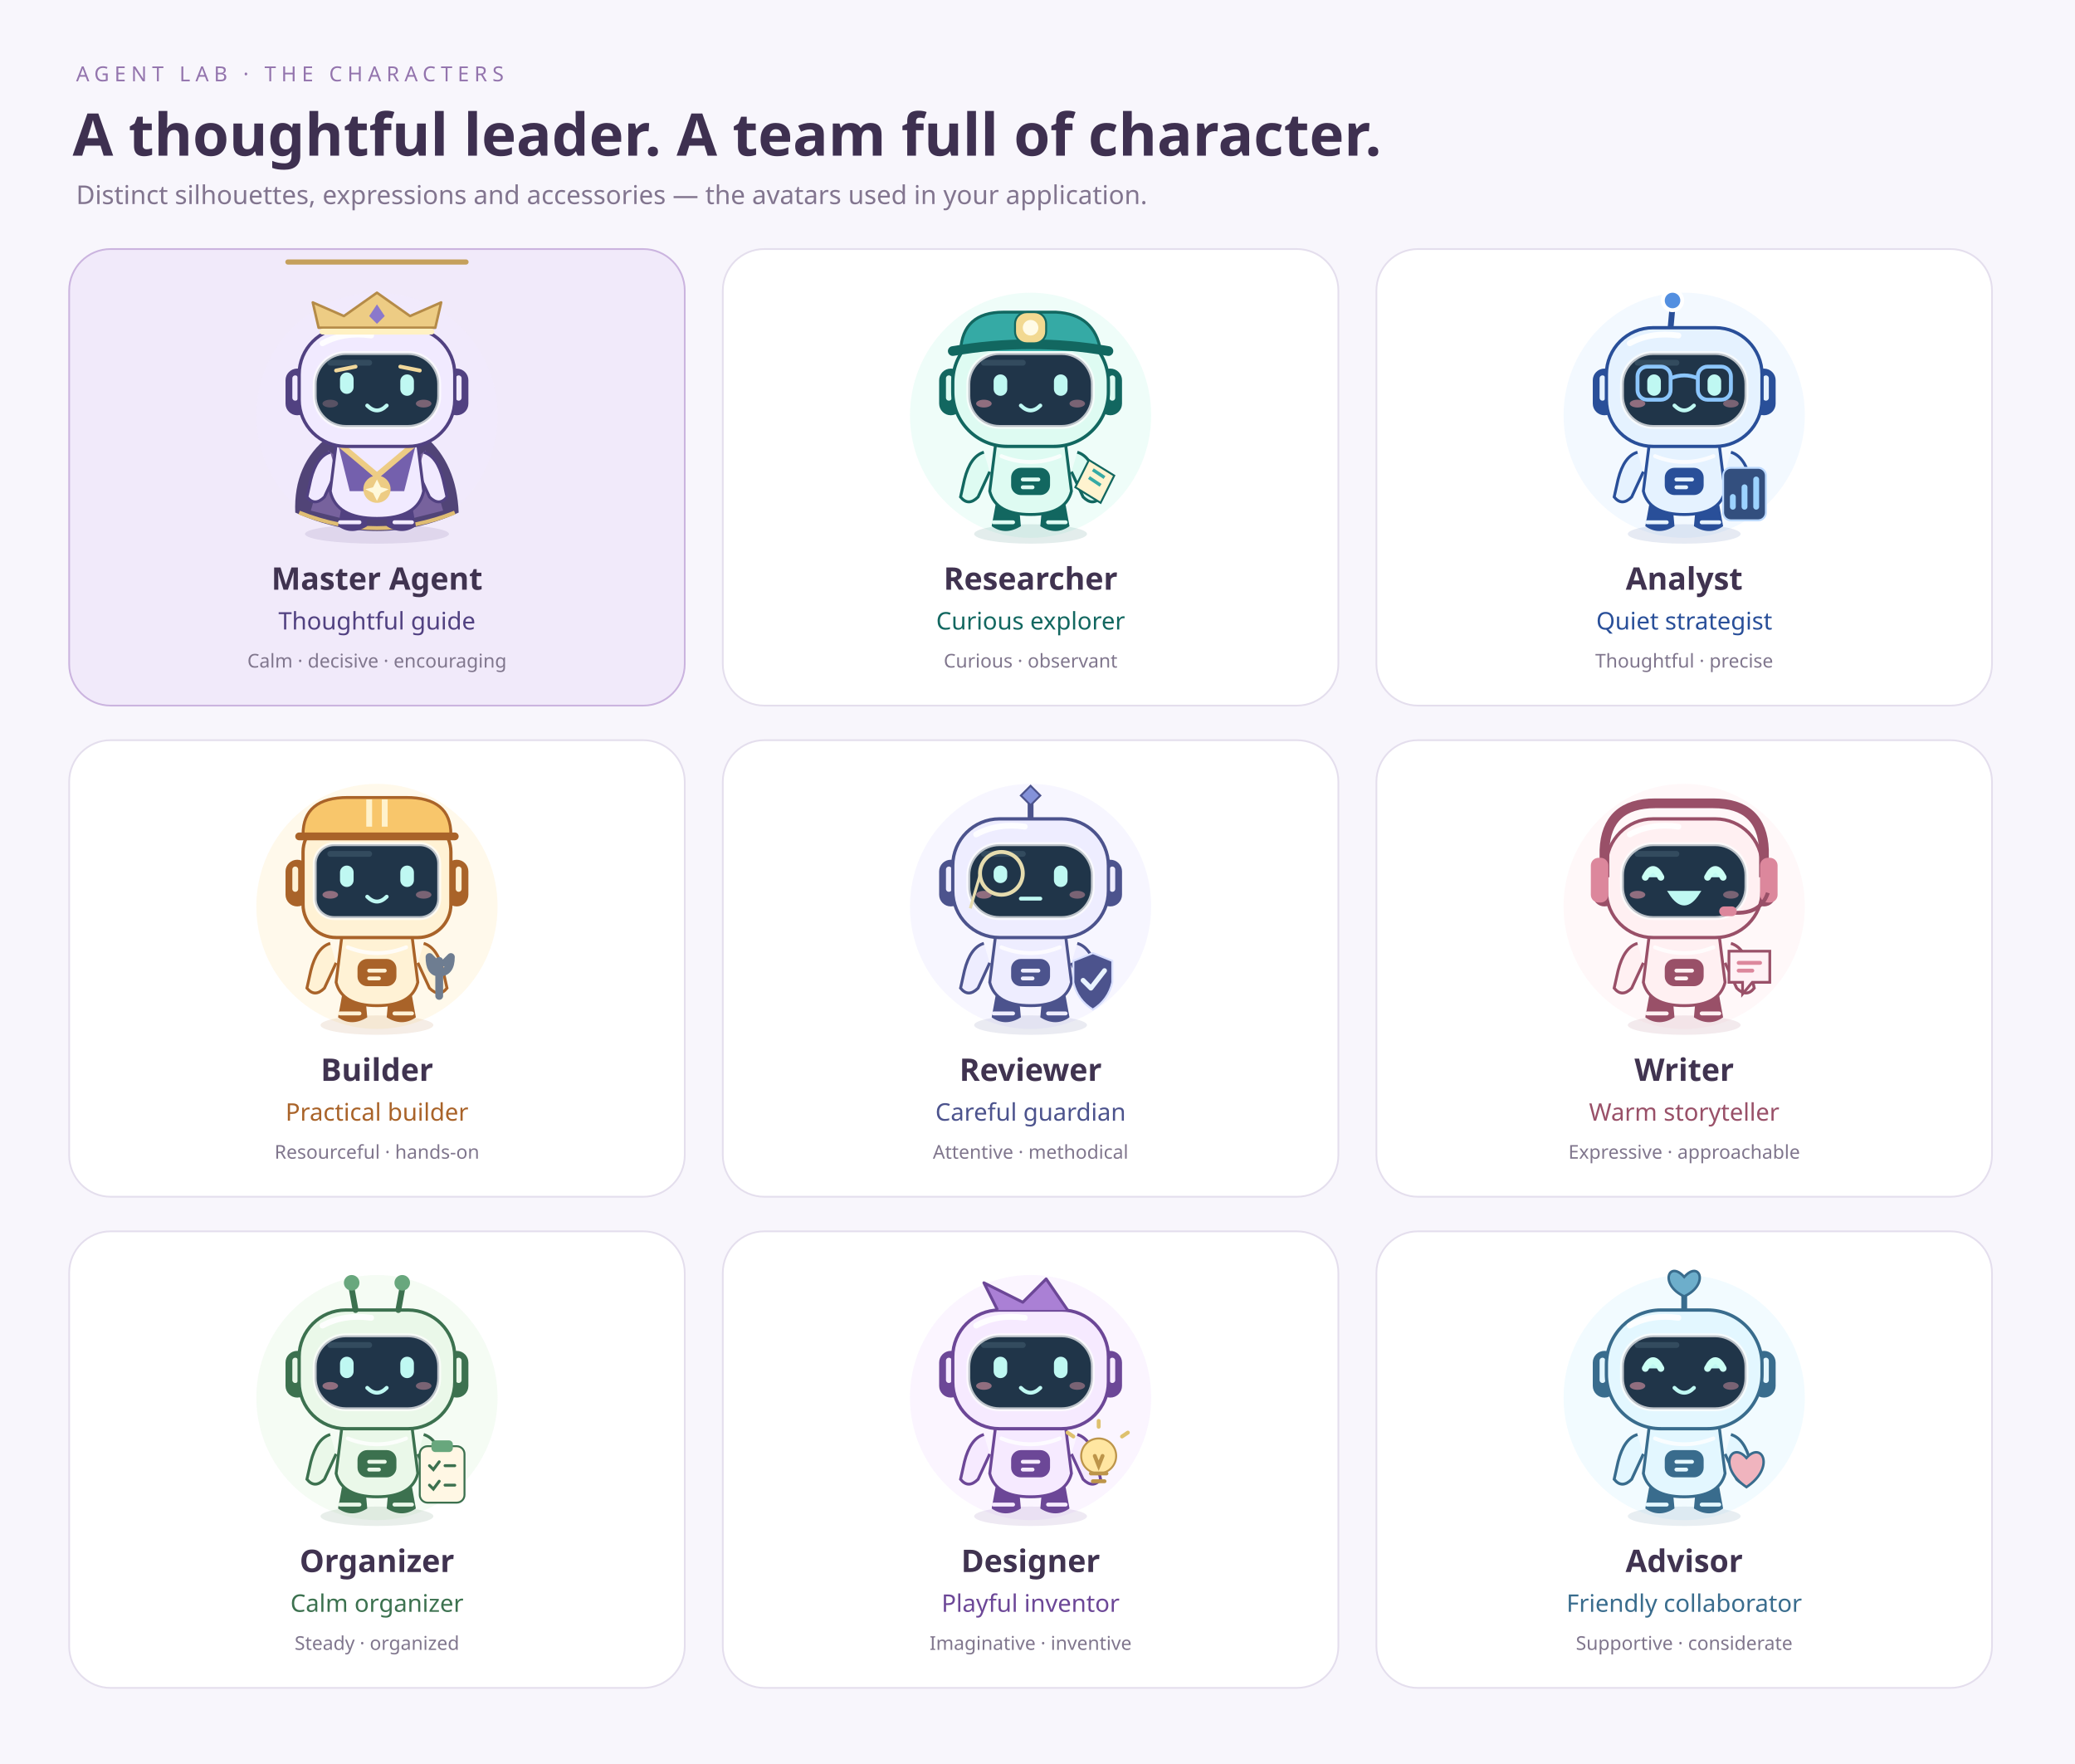
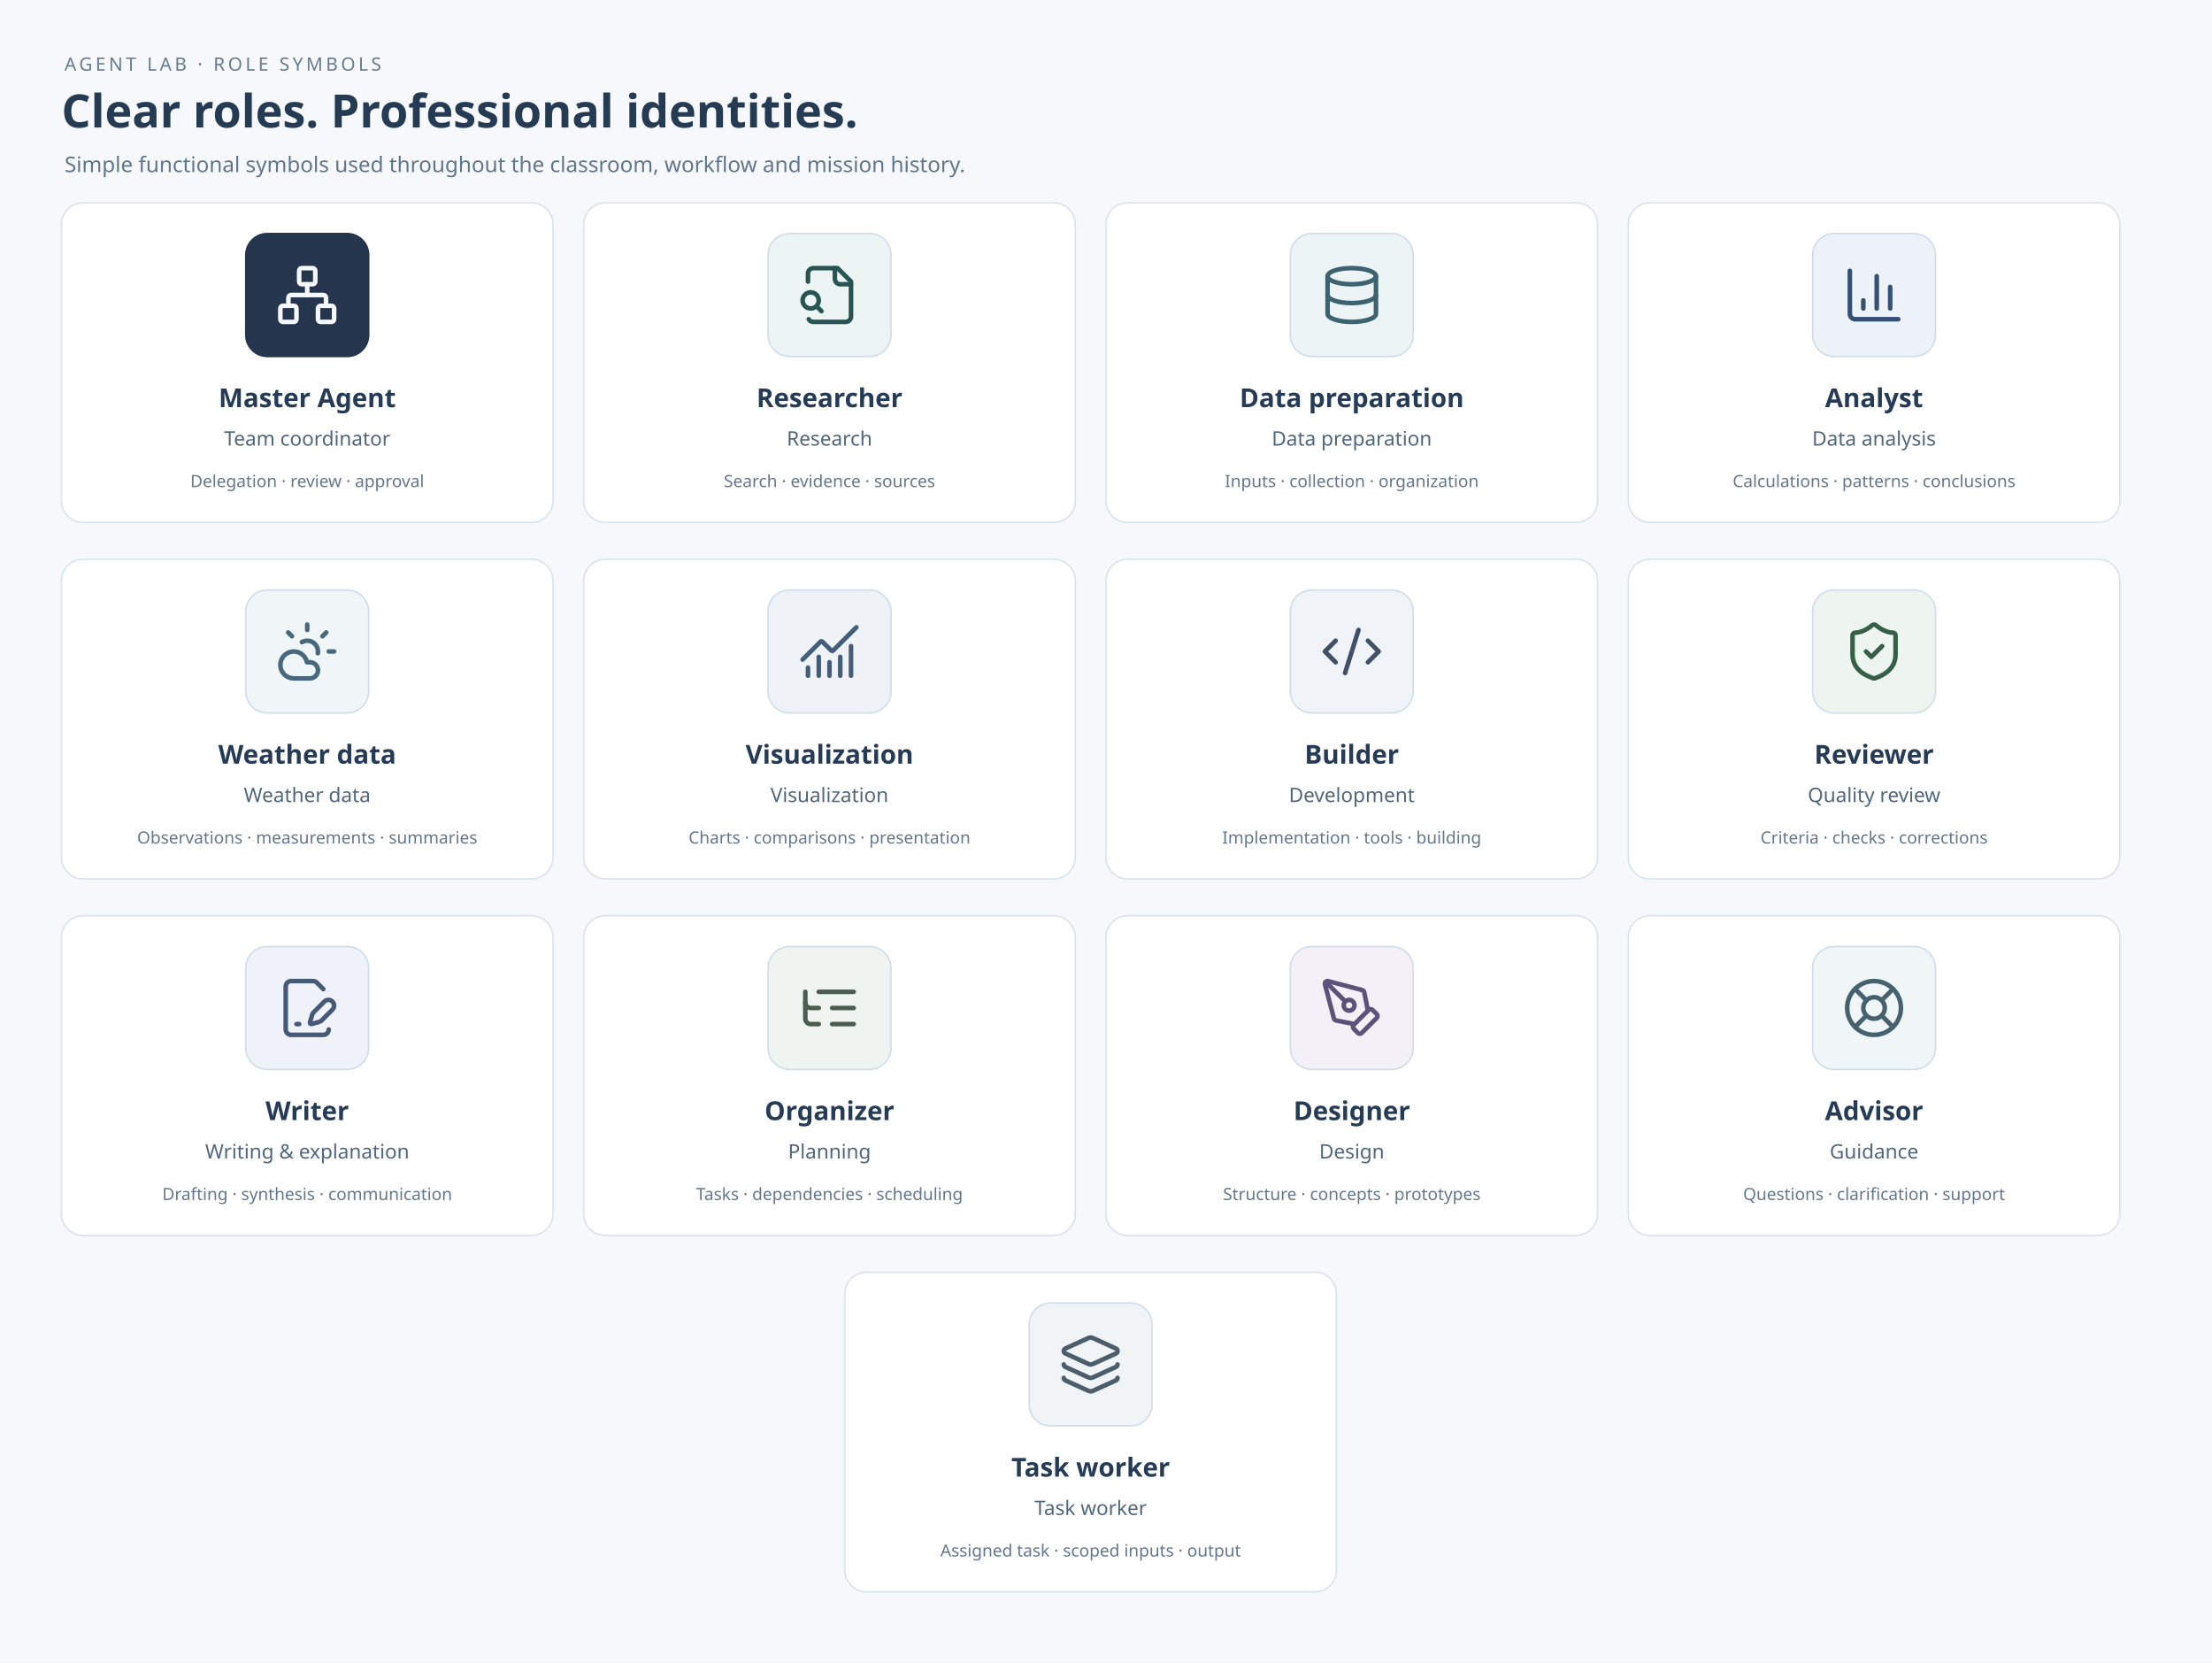
- <svg xmlns="http://www.w3.org/2000/svg" width="1200" height="1020" viewBox="0 0 1200 1020">
-   <rect width="1200" height="1020" fill="#f8f6fc" />
-   <text x="44" y="47" font-family="Segoe UI, sans-serif" font-size="12" letter-spacing="3" fill="#9374ad">AGENT LAB · THE CHARACTERS</text>
-   <text x="42" y="90" font-family="Segoe UI, sans-serif" font-size="34" font-weight="600" fill="#3e3050">A thoughtful leader. A team full of character.</text>
-   <text x="44" y="118" font-family="Segoe UI, sans-serif" font-size="15" fill="#82758f">Distinct silhouettes, expressions and accessories — the avatars used in your application.</text>
-   <g transform="translate(40 144)">
-     <rect width="356" height="264" rx="24" fill="#f1eafa" stroke="#cbb4df" />
-     <rect x="125" y="6" width="106" height="3" rx="1.5" fill="#c5a05c" />
-     <g transform="translate(106 14) scale(1.125)" fill="none">
-       <ellipse cx="64" cy="73" rx="62" ry="63" fill="#f1eaff" opacity=".48" />
-       <ellipse class="avatar-shadow" cx="64" cy="134" rx="37" ry="5" fill="#514181" opacity=".12" />
-       <g class="avatar-character">
-         <path d="M39 84Q21 98 22 123Q64 142 106 123Q105 98 89 84Z" fill="#514477" />
-         <path d="M39 91L30 122L46 126L51 101M89 91L98 122L82 126L77 101" fill="#77629d" />
-         <path d="M24 123Q64 139 104 123" stroke="#dfbd72" stroke-width="2" />
-         <path d="M46 119L44 130Q51 135 59 130L58 119M70 119L69 130Q77 135 84 130L82 119" fill="#514181" />
-         <path d="M45 128L55 128M73 128L82 128" stroke="#f1eaff" stroke-width="2" stroke-linecap="round" />
-         <path d="M40 92Q33 94 30 106L28 115Q32 120 37 115L43 102M88 92Q95 94 98 106L100 115Q96 120 91 115L85 102" fill="#f1eaff" stroke="#514181" stroke-width="1.5" />
-         <path d="M43 88Q64 82 85 88L88 112Q85 126 64 126Q43 126 40 112Z" fill="#f1eaff" stroke="#514181" stroke-width="1.5" />
-         <path d="M44 88L64 106L84 88L78 112H50Z" fill="#7460ad" />
-         <path d="M45 88L64 104L83 88" stroke="#edcc84" stroke-width="3" stroke-linejoin="round" />
-         <circle cx="64" cy="111" r="7" fill="#edcc84" />
-         <path d="M64 106L66 110L70 111L66 113L64 117L62 113L58 111L62 110Z" fill="#fff9db" />
-         <rect x="17" y="49" width="12" height="24" rx="6" fill="#514181" />
-         <rect x="99" y="49" width="12" height="24" rx="6" fill="#514181" />
-         <path d="M22 54V64M106 54V64" stroke="#f1eaff" stroke-width="3" stroke-linecap="round" />
-         <rect x="24" y="28" width="80" height="61" rx="24" fill="#f1eaff" stroke="#514181" stroke-width="1.7" />
-         <path d="M36 36Q47 30 61 32" stroke="white" stroke-width="3" stroke-linecap="round" opacity=".9" />
-         <rect x="32" y="41" width="64" height="38" rx="16" fill="#203549" stroke="white" stroke-opacity=".7" stroke-width="2" />
-         <path d="M40 46H60" stroke="#c6edff" stroke-opacity=".12" stroke-width="3" stroke-linecap="round" />
-         <g class="avatar-eyes" fill="#bff8f2">
-           <rect x="45" y="51" width="7" height="11" rx="3.5" />
-           <rect x="76" y="52" width="7" height="11" rx="3.5" />
-         </g>
-         <path d="M59 68Q64 73 69 68" fill="none" stroke="#bff8f2" stroke-width="2" stroke-linecap="round" />
-         <ellipse cx="40" cy="67" rx="4" ry="2" fill="#ffa7b5" opacity="0.25" />
-         <ellipse cx="88" cy="67" rx="4" ry="2" fill="#ffa7b5" opacity=".4" />
-         <path d="M34 28L31 15L47 22L64 10L81 22L97 15L94 28Z" fill="#edcc84" stroke="#b58b48" stroke-width="1.3" stroke-linejoin="round" />
-         <path d="M36 30H92" stroke="#fff1c3" stroke-width="3" stroke-linecap="round" />
-         <path d="M64 16L68 22L64 26L60 22Z" fill="#8b78cb" />
-         <path d="M43 50L53 48M76 48L86 50" stroke="#f1d89b" stroke-width="2" stroke-linecap="round" />
-       </g>
-     </g>
-     <text x="178" y="197" text-anchor="middle" font-family="Segoe UI, sans-serif" font-size="18" font-weight="600" fill="#403350">Master Agent</text>
-     <text x="178" y="220" text-anchor="middle" font-family="Segoe UI, sans-serif" font-size="14" fill="#514181">Thoughtful guide</text>
-     <text x="178" y="242" text-anchor="middle" font-family="Segoe UI, sans-serif" font-size="11" fill="#80768d">Calm · decisive · encouraging</text>
+ <svg xmlns="http://www.w3.org/2000/svg" width="1440" height="1082" viewBox="0 0 1440 1082">
+   <rect width="100%" height="100%" fill="#f6f8fb" />
+   <text x="42" y="46" font-family="Segoe UI,sans-serif" font-size="12" letter-spacing="2" fill="#667a92">AGENT LAB · ROLE SYMBOLS</text>
+   <text x="40" y="83" font-family="Segoe UI,sans-serif" font-size="30" font-weight="600" fill="#253a53">Clear roles. Professional identities.</text>
+   <text x="42" y="112" font-family="Segoe UI,sans-serif" font-size="14" fill="#61758c">Simple functional symbols used throughout the classroom, workflow and mission history.</text>
+   <g transform="translate(40 132)">
+     <rect width="320" height="208" rx="14" fill="#ffffff" stroke="#dbe3ec" />
+     <rect x="120" y="20" width="80" height="80" rx="14" fill="#24354d" stroke="#24354d" />
+     <svg x="139" y="39" width="42" height="42" viewBox="0 0 24 24" fill="none" stroke="#f5f8fc" stroke-width="1.7" stroke-linecap="round" stroke-linejoin="round">
+       <rect x="16" y="16" width="6" height="6" rx="1" />
+       <rect x="2" y="16" width="6" height="6" rx="1" />
+       <rect x="9" y="2" width="6" height="6" rx="1" />
+       <path d="M5 16v-3a1 1 0 0 1 1-1h12a1 1 0 0 1 1 1v3" />
+       <path d="M12 12V8" />
+     </svg>
+     <text x="160" y="133" text-anchor="middle" font-family="Segoe UI,sans-serif" font-size="17" font-weight="600" fill="#263b55">Master Agent</text>
+     <text x="160" y="158" text-anchor="middle" font-family="Segoe UI,sans-serif" font-size="13" fill="#50667d">Team coordinator</text>
+     <text x="160" y="185" text-anchor="middle" font-family="Segoe UI,sans-serif" font-size="11" fill="#63768c">Delegation · review · approval</text>
  </g>
-   <g transform="translate(418 144)">
-     <rect width="356" height="264" rx="24" fill="white" stroke="#e4deed" />
-     <g transform="translate(106 14) scale(1.125)" fill="none">
-       <ellipse cx="64" cy="73" rx="62" ry="63" fill="#defbf2" opacity=".48" />
-       <ellipse class="avatar-shadow" cx="64" cy="134" rx="29" ry="5" fill="#126760" opacity=".12" />
-       <g class="avatar-character">
-         <path d="M46 119L44 130Q51 135 59 130L58 119M70 119L69 130Q77 135 84 130L82 119" fill="#126760" />
-         <path d="M45 128L55 128M73 128L82 128" stroke="#defbf2" stroke-width="2" stroke-linecap="round" />
-         <path d="M40 92Q33 94 30 106L28 115Q32 120 37 115L43 102M88 92Q95 94 98 106L100 115Q96 120 91 115L85 102" fill="#defbf2" stroke="#126760" stroke-width="1.5" />
-         <path d="M46 88Q64 83 82 88L85 112Q82 124 64 124Q46 124 43 112Z" fill="#defbf2" stroke="#126760" stroke-width="1.5" />
-         <path d="M49 94Q64 100 79 94" stroke="white" stroke-width="2" stroke-linecap="round" opacity=".8" />
-         <rect x="54" y="100" width="20" height="14" rx="5" fill="#126760" />
-         <path d="M60 106H68M60 110H65" stroke="#defbf2" stroke-width="2" stroke-linecap="round" />
-         <rect x="17" y="49" width="12" height="24" rx="6" fill="#126760" />
-         <rect x="99" y="49" width="12" height="24" rx="6" fill="#126760" />
-         <path d="M22 54V64M106 54V64" stroke="#defbf2" stroke-width="3" stroke-linecap="round" />
-         <rect x="24" y="28" width="80" height="61" rx="28" fill="#defbf2" stroke="#126760" stroke-width="1.7" />
-         <path d="M36 36Q47 30 61 32" stroke="white" stroke-width="3" stroke-linecap="round" opacity=".9" />
-         <rect x="32" y="41" width="64" height="38" rx="16" fill="#203549" stroke="white" stroke-opacity=".7" stroke-width="2" />
-         <path d="M40 46H60" stroke="#c6edff" stroke-opacity=".12" stroke-width="3" stroke-linecap="round" />
-         <g class="avatar-eyes" fill="#bff8f2">
-           <rect x="45" y="52" width="7" height="11" rx="3.5" />
-           <rect x="76" y="52" width="7" height="11" rx="3.5" />
-         </g>
-         <path d="M59 68Q64 73 69 68" fill="none" stroke="#bff8f2" stroke-width="2" stroke-linecap="round" />
-         <ellipse cx="40" cy="67" rx="4" ry="2" fill="#ffa7b5" opacity="0.5" />
-         <ellipse cx="88" cy="67" rx="4" ry="2" fill="#ffa7b5" opacity=".4" />
-         <path d="M28 40Q29 20 50 20H77Q97 21 100 40" fill="#35aaa5" stroke="#126760" stroke-width="1.5" />
-         <path d="M24 40Q64 33 104 40" stroke="#126760" stroke-width="5" stroke-linecap="round" />
-         <rect x="56" y="20" width="16" height="16" rx="6" fill="#f2d991" stroke="#126760" />
-         <circle cx="64" cy="28" r="4" fill="#fffbe6" />
-         <path d="M94 96L107 104L100 118L87 110Z" fill="#fff3cf" stroke="#126760" />
-         <path d="M96 101L102 105M94 105L100 109" stroke="#35aaa5" stroke-width="1.7" />
-       </g>
-     </g>
-     <text x="178" y="197" text-anchor="middle" font-family="Segoe UI, sans-serif" font-size="18" font-weight="600" fill="#403350">Researcher</text>
-     <text x="178" y="220" text-anchor="middle" font-family="Segoe UI, sans-serif" font-size="14" fill="#126760">Curious explorer</text>
-     <text x="178" y="242" text-anchor="middle" font-family="Segoe UI, sans-serif" font-size="11" fill="#80768d">Curious · observant</text>
+   <g transform="translate(380 132)">
+     <rect width="320" height="208" rx="14" fill="#ffffff" stroke="#dbe3ec" />
+     <rect x="120" y="20" width="80" height="80" rx="14" fill="#edf5f4" stroke="#d2dde9" />
+     <svg x="139" y="39" width="42" height="42" viewBox="0 0 24 24" fill="none" stroke="#285454" stroke-width="1.7" stroke-linecap="round" stroke-linejoin="round">
+       <path d="M14 2v4a2 2 0 0 0 2 2h4" />
+       <path d="M4.268 21a2 2 0 0 0 1.727 1H18a2 2 0 0 0 2-2V7l-5-5H6a2 2 0 0 0-2 2v3" />
+       <path d="m9 18-1.5-1.5" />
+       <circle cx="5" cy="14" r="3" />
+     </svg>
+     <text x="160" y="133" text-anchor="middle" font-family="Segoe UI,sans-serif" font-size="17" font-weight="600" fill="#263b55">Researcher</text>
+     <text x="160" y="158" text-anchor="middle" font-family="Segoe UI,sans-serif" font-size="13" fill="#50667d">Research</text>
+     <text x="160" y="185" text-anchor="middle" font-family="Segoe UI,sans-serif" font-size="11" fill="#63768c">Search · evidence · sources</text>
  </g>
-   <g transform="translate(796 144)">
-     <rect width="356" height="264" rx="24" fill="white" stroke="#e4deed" />
-     <g transform="translate(106 14) scale(1.125)" fill="none">
-       <ellipse cx="64" cy="73" rx="62" ry="63" fill="#e5f2ff" opacity=".48" />
-       <ellipse class="avatar-shadow" cx="64" cy="134" rx="29" ry="5" fill="#294f99" opacity=".12" />
-       <g class="avatar-character">
-         <path d="M46 119L44 130Q51 135 59 130L58 119M70 119L69 130Q77 135 84 130L82 119" fill="#294f99" />
-         <path d="M45 128L55 128M73 128L82 128" stroke="#e5f2ff" stroke-width="2" stroke-linecap="round" />
-         <path d="M40 92Q33 94 30 106L28 115Q32 120 37 115L43 102M88 92Q95 94 98 106L100 115Q96 120 91 115L85 102" fill="#e5f2ff" stroke="#294f99" stroke-width="1.5" />
-         <path d="M46 88Q64 83 82 88L85 112Q82 124 64 124Q46 124 43 112Z" fill="#e5f2ff" stroke="#294f99" stroke-width="1.5" />
-         <path d="M49 94Q64 100 79 94" stroke="white" stroke-width="2" stroke-linecap="round" opacity=".8" />
-         <rect x="54" y="100" width="20" height="14" rx="5" fill="#294f99" />
-         <path d="M60 106H68M60 110H65" stroke="#e5f2ff" stroke-width="2" stroke-linecap="round" />
-         <rect x="17" y="49" width="12" height="24" rx="6" fill="#294f99" />
-         <rect x="99" y="49" width="12" height="24" rx="6" fill="#294f99" />
-         <path d="M22 54V64M106 54V64" stroke="#e5f2ff" stroke-width="3" stroke-linecap="round" />
-         <rect x="24" y="28" width="80" height="61" rx="24" fill="#e5f2ff" stroke="#294f99" stroke-width="1.7" />
-         <path d="M36 36Q47 30 61 32" stroke="white" stroke-width="3" stroke-linecap="round" opacity=".9" />
-         <rect x="32" y="41" width="64" height="38" rx="16" fill="#203549" stroke="white" stroke-opacity=".7" stroke-width="2" />
-         <path d="M40 46H60" stroke="#c6edff" stroke-opacity=".12" stroke-width="3" stroke-linecap="round" />
-         <g class="avatar-eyes" fill="#bff8f2">
-           <rect x="45" y="52" width="7" height="11" rx="3.5" />
-           <rect x="76" y="52" width="7" height="11" rx="3.5" />
-         </g>
-         <path d="M59 68Q64 73 69 68" fill="none" stroke="#bff8f2" stroke-width="2" stroke-linecap="round" />
-         <ellipse cx="40" cy="67" rx="4" ry="2" fill="#ffa7b5" opacity="0.5" />
-         <ellipse cx="88" cy="67" rx="4" ry="2" fill="#ffa7b5" opacity=".4" />
-         <path d="M57 28L58 17" stroke="#294f99" stroke-width="3" />
-         <circle cx="58" cy="14" r="5" fill="#538fe0" stroke="white" stroke-width="2" />
-         <g stroke="#8cc6fc" stroke-width="2">
-           <rect x="40" y="48" width="17" height="17" rx="5" />
-           <rect x="71" y="48" width="17" height="17" rx="5" />
-           <path d="M57 54Q64 51 71 54" />
-         </g>
-         <rect x="84" y="100" width="22" height="27" rx="4" fill="#334f7e" stroke="#bddaff" />
-         <path d="M89 120V115M95 120V110M101 120V106" stroke="#9cd3ff" stroke-width="3" stroke-linecap="round" />
-       </g>
-     </g>
-     <text x="178" y="197" text-anchor="middle" font-family="Segoe UI, sans-serif" font-size="18" font-weight="600" fill="#403350">Analyst</text>
-     <text x="178" y="220" text-anchor="middle" font-family="Segoe UI, sans-serif" font-size="14" fill="#294f99">Quiet strategist</text>
-     <text x="178" y="242" text-anchor="middle" font-family="Segoe UI, sans-serif" font-size="11" fill="#80768d">Thoughtful · precise</text>
+   <g transform="translate(720 132)">
+     <rect width="320" height="208" rx="14" fill="#ffffff" stroke="#dbe3ec" />
+     <rect x="120" y="20" width="80" height="80" rx="14" fill="#edf4f6" stroke="#d2dde9" />
+     <svg x="139" y="39" width="42" height="42" viewBox="0 0 24 24" fill="none" stroke="#3e6370" stroke-width="1.7" stroke-linecap="round" stroke-linejoin="round">
+       <ellipse cx="12" cy="5" rx="9" ry="3" />
+       <path d="M3 5V19A9 3 0 0 0 21 19V5" />
+       <path d="M3 12A9 3 0 0 0 21 12" />
+     </svg>
+     <text x="160" y="133" text-anchor="middle" font-family="Segoe UI,sans-serif" font-size="17" font-weight="600" fill="#263b55">Data preparation</text>
+     <text x="160" y="158" text-anchor="middle" font-family="Segoe UI,sans-serif" font-size="13" fill="#50667d">Data preparation</text>
+     <text x="160" y="185" text-anchor="middle" font-family="Segoe UI,sans-serif" font-size="11" fill="#63768c">Inputs · collection · organization</text>
  </g>
-   <g transform="translate(40 428)">
-     <rect width="356" height="264" rx="24" fill="white" stroke="#e4deed" />
-     <g transform="translate(106 14) scale(1.125)" fill="none">
-       <ellipse cx="64" cy="73" rx="62" ry="63" fill="#fff2d5" opacity=".48" />
-       <ellipse class="avatar-shadow" cx="64" cy="134" rx="29" ry="5" fill="#a96329" opacity=".12" />
-       <g class="avatar-character">
-         <path d="M46 119L44 130Q51 135 59 130L58 119M70 119L69 130Q77 135 84 130L82 119" fill="#a96329" />
-         <path d="M45 128L55 128M73 128L82 128" stroke="#fff2d5" stroke-width="2" stroke-linecap="round" />
-         <path d="M40 92Q33 94 30 106L28 115Q32 120 37 115L43 102M88 92Q95 94 98 106L100 115Q96 120 91 115L85 102" fill="#fff2d5" stroke="#a96329" stroke-width="1.5" />
-         <path d="M46 88Q64 83 82 88L85 112Q82 124 64 124Q46 124 43 112Z" fill="#fff2d5" stroke="#a96329" stroke-width="1.5" />
-         <path d="M49 94Q64 100 79 94" stroke="white" stroke-width="2" stroke-linecap="round" opacity=".8" />
-         <rect x="54" y="100" width="20" height="14" rx="5" fill="#a96329" />
-         <path d="M60 106H68M60 110H65" stroke="#fff2d5" stroke-width="2" stroke-linecap="round" />
-         <rect x="17" y="49" width="12" height="24" rx="6" fill="#a96329" />
-         <rect x="99" y="49" width="12" height="24" rx="6" fill="#a96329" />
-         <path d="M22 54V64M106 54V64" stroke="#fff2d5" stroke-width="3" stroke-linecap="round" />
-         <rect x="26" y="28" width="76" height="61" rx="17" fill="#fff2d5" stroke="#a96329" stroke-width="1.7" />
-         <path d="M36 36Q47 30 61 32" stroke="white" stroke-width="3" stroke-linecap="round" opacity=".9" />
-         <rect x="32" y="41" width="64" height="38" rx="10" fill="#203549" stroke="white" stroke-opacity=".7" stroke-width="2" />
-         <path d="M40 46H60" stroke="#c6edff" stroke-opacity=".12" stroke-width="3" stroke-linecap="round" />
-         <g class="avatar-eyes" fill="#bff8f2">
-           <rect x="45" y="52" width="7" height="11" rx="3.5" />
-           <rect x="76" y="52" width="7" height="11" rx="3.5" />
-         </g>
-         <path d="M59 68Q64 73 69 68" fill="none" stroke="#bff8f2" stroke-width="2" stroke-linecap="round" />
-         <ellipse cx="40" cy="67" rx="4" ry="2" fill="#ffa7b5" opacity="0.5" />
-         <ellipse cx="88" cy="67" rx="4" ry="2" fill="#ffa7b5" opacity=".4" />
-         <path d="M26 36Q26 17 49 17H79Q102 17 102 36Z" fill="#f8c66b" stroke="#a96329" stroke-width="1.5" />
-         <path d="M60 18V32M68 18V32" stroke="#fff2cc" stroke-width="3" />
-         <path d="M24 37H104" stroke="#a96329" stroke-width="4" stroke-linecap="round" />
-         <path d="M96 101L96 119M91 99Q91 107 96 107Q102 107 102 99M91 99L94 102M102 99L99 102" stroke="#6e7d91" stroke-width="4" stroke-linecap="round" />
-       </g>
-     </g>
-     <text x="178" y="197" text-anchor="middle" font-family="Segoe UI, sans-serif" font-size="18" font-weight="600" fill="#403350">Builder</text>
-     <text x="178" y="220" text-anchor="middle" font-family="Segoe UI, sans-serif" font-size="14" fill="#a96329">Practical builder</text>
-     <text x="178" y="242" text-anchor="middle" font-family="Segoe UI, sans-serif" font-size="11" fill="#80768d">Resourceful · hands-on</text>
+   <g transform="translate(1060 132)">
+     <rect width="320" height="208" rx="14" fill="#ffffff" stroke="#dbe3ec" />
+     <rect x="120" y="20" width="80" height="80" rx="14" fill="#edf2f8" stroke="#d2dde9" />
+     <svg x="139" y="39" width="42" height="42" viewBox="0 0 24 24" fill="none" stroke="#345174" stroke-width="1.7" stroke-linecap="round" stroke-linejoin="round">
+       <path d="M3 3v16a2 2 0 0 0 2 2h16" />
+       <path d="M18 17V9" />
+       <path d="M13 17V5" />
+       <path d="M8 17v-3" />
+     </svg>
+     <text x="160" y="133" text-anchor="middle" font-family="Segoe UI,sans-serif" font-size="17" font-weight="600" fill="#263b55">Analyst</text>
+     <text x="160" y="158" text-anchor="middle" font-family="Segoe UI,sans-serif" font-size="13" fill="#50667d">Data analysis</text>
+     <text x="160" y="185" text-anchor="middle" font-family="Segoe UI,sans-serif" font-size="11" fill="#63768c">Calculations · patterns · conclusions</text>
  </g>
-   <g transform="translate(418 428)">
-     <rect width="356" height="264" rx="24" fill="white" stroke="#e4deed" />
-     <g transform="translate(106 14) scale(1.125)" fill="none">
-       <ellipse cx="64" cy="73" rx="62" ry="63" fill="#eeedff" opacity=".48" />
-       <ellipse class="avatar-shadow" cx="64" cy="134" rx="29" ry="5" fill="#4c538d" opacity=".12" />
-       <g class="avatar-character">
-         <path d="M46 119L44 130Q51 135 59 130L58 119M70 119L69 130Q77 135 84 130L82 119" fill="#4c538d" />
-         <path d="M45 128L55 128M73 128L82 128" stroke="#eeedff" stroke-width="2" stroke-linecap="round" />
-         <path d="M40 92Q33 94 30 106L28 115Q32 120 37 115L43 102M88 92Q95 94 98 106L100 115Q96 120 91 115L85 102" fill="#eeedff" stroke="#4c538d" stroke-width="1.5" />
-         <path d="M46 88Q64 83 82 88L85 112Q82 124 64 124Q46 124 43 112Z" fill="#eeedff" stroke="#4c538d" stroke-width="1.5" />
-         <path d="M49 94Q64 100 79 94" stroke="white" stroke-width="2" stroke-linecap="round" opacity=".8" />
-         <rect x="54" y="100" width="20" height="14" rx="5" fill="#4c538d" />
-         <path d="M60 106H68M60 110H65" stroke="#eeedff" stroke-width="2" stroke-linecap="round" />
-         <rect x="17" y="49" width="12" height="24" rx="6" fill="#4c538d" />
-         <rect x="99" y="49" width="12" height="24" rx="6" fill="#4c538d" />
-         <path d="M22 54V64M106 54V64" stroke="#eeedff" stroke-width="3" stroke-linecap="round" />
-         <rect x="24" y="28" width="80" height="61" rx="24" fill="#eeedff" stroke="#4c538d" stroke-width="1.7" />
-         <path d="M36 36Q47 30 61 32" stroke="white" stroke-width="3" stroke-linecap="round" opacity=".9" />
-         <rect x="32" y="41" width="64" height="38" rx="16" fill="#203549" stroke="white" stroke-opacity=".7" stroke-width="2" />
-         <path d="M40 46H60" stroke="#c6edff" stroke-opacity=".12" stroke-width="3" stroke-linecap="round" />
-         <g class="avatar-eyes" fill="#bff8f2">
-           <rect x="45" y="52" width="7" height="9" rx="3.5" />
-           <rect x="76" y="52" width="7" height="11" rx="3.5" />
-         </g>
-         <path d="M59 69H69" stroke="#bff8f2" stroke-width="2" stroke-linecap="round" />
-         <ellipse cx="40" cy="67" rx="4" ry="2" fill="#ffa7b5" opacity="0.5" />
-         <ellipse cx="88" cy="67" rx="4" ry="2" fill="#ffa7b5" opacity=".4" />
-         <path d="M64 28V17" stroke="#4c538d" stroke-width="3" />
-         <path d="M64 11L69 16L64 21L59 16Z" fill="#8492d9" stroke="#4c538d" />
-         <circle cx="49" cy="56" r="11" stroke="#e6dcae" stroke-width="2" />
-         <path d="M38 57L33 74" stroke="#e6dcae" stroke-width="1.5" />
-         <path d="M86 101L96 97L106 101V112Q104 121 96 126Q88 121 86 112Z" fill="#4c538d" stroke="#d8dfff" />
-         <path d="M91 111L95 115L102 106" stroke="#e8f3ff" stroke-width="2.5" stroke-linecap="round" stroke-linejoin="round" />
-       </g>
-     </g>
-     <text x="178" y="197" text-anchor="middle" font-family="Segoe UI, sans-serif" font-size="18" font-weight="600" fill="#403350">Reviewer</text>
-     <text x="178" y="220" text-anchor="middle" font-family="Segoe UI, sans-serif" font-size="14" fill="#4c538d">Careful guardian</text>
-     <text x="178" y="242" text-anchor="middle" font-family="Segoe UI, sans-serif" font-size="11" fill="#80768d">Attentive · methodical</text>
+   <g transform="translate(40 364)">
+     <rect width="320" height="208" rx="14" fill="#ffffff" stroke="#dbe3ec" />
+     <rect x="120" y="20" width="80" height="80" rx="14" fill="#f0f5f8" stroke="#d2dde9" />
+     <svg x="139" y="39" width="42" height="42" viewBox="0 0 24 24" fill="none" stroke="#48687e" stroke-width="1.7" stroke-linecap="round" stroke-linejoin="round">
+       <path d="M12 2v2" />
+       <path d="m4.93 4.93 1.41 1.41" />
+       <path d="M20 12h2" />
+       <path d="m19.07 4.93-1.41 1.41" />
+       <path d="M15.947 12.65a4 4 0 0 0-5.925-4.128" />
+       <path d="M13 22H7a5 5 0 1 1 4.9-6H13a3 3 0 0 1 0 6Z" />
+     </svg>
+     <text x="160" y="133" text-anchor="middle" font-family="Segoe UI,sans-serif" font-size="17" font-weight="600" fill="#263b55">Weather data</text>
+     <text x="160" y="158" text-anchor="middle" font-family="Segoe UI,sans-serif" font-size="13" fill="#50667d">Weather data</text>
+     <text x="160" y="185" text-anchor="middle" font-family="Segoe UI,sans-serif" font-size="11" fill="#63768c">Observations · measurements · summaries</text>
  </g>
-   <g transform="translate(796 428)">
-     <rect width="356" height="264" rx="24" fill="white" stroke="#e4deed" />
-     <g transform="translate(106 14) scale(1.125)" fill="none">
-       <ellipse cx="64" cy="73" rx="62" ry="63" fill="#fff0f2" opacity=".48" />
-       <ellipse class="avatar-shadow" cx="64" cy="134" rx="29" ry="5" fill="#995068" opacity=".12" />
-       <g class="avatar-character">
-         <path d="M46 119L44 130Q51 135 59 130L58 119M70 119L69 130Q77 135 84 130L82 119" fill="#995068" />
-         <path d="M45 128L55 128M73 128L82 128" stroke="#fff0f2" stroke-width="2" stroke-linecap="round" />
-         <path d="M40 92Q33 94 30 106L28 115Q32 120 37 115L43 102M88 92Q95 94 98 106L100 115Q96 120 91 115L85 102" fill="#fff0f2" stroke="#995068" stroke-width="1.5" />
-         <path d="M46 88Q64 83 82 88L85 112Q82 124 64 124Q46 124 43 112Z" fill="#fff0f2" stroke="#995068" stroke-width="1.5" />
-         <path d="M49 94Q64 100 79 94" stroke="white" stroke-width="2" stroke-linecap="round" opacity=".8" />
-         <rect x="54" y="100" width="20" height="14" rx="5" fill="#995068" />
-         <path d="M60 106H68M60 110H65" stroke="#fff0f2" stroke-width="2" stroke-linecap="round" />
-         <rect x="17" y="49" width="12" height="24" rx="6" fill="#995068" />
-         <rect x="99" y="49" width="12" height="24" rx="6" fill="#995068" />
-         <path d="M22 54V64M106 54V64" stroke="#fff0f2" stroke-width="3" stroke-linecap="round" />
-         <rect x="24" y="28" width="80" height="61" rx="24" fill="#fff0f2" stroke="#995068" stroke-width="1.7" />
-         <path d="M36 36Q47 30 61 32" stroke="white" stroke-width="3" stroke-linecap="round" opacity=".9" />
-         <rect x="32" y="41" width="64" height="38" rx="16" fill="#203549" stroke="white" stroke-opacity=".7" stroke-width="2" />
-         <path d="M40 46H60" stroke="#c6edff" stroke-opacity=".12" stroke-width="3" stroke-linecap="round" />
-         <g class="avatar-eyes" fill="#bff8f2">
-           <path d="M44 58Q48 50 52 58M76 58Q80 50 84 58" stroke="#cbfff4" stroke-width="3.5" stroke-linecap="round" />
-         </g>
-         <path d="M57 66Q64 77 71 66Z" fill="#bff8f2" stroke="#bff8f2" stroke-width="2" stroke-linecap="round" />
-         <ellipse cx="40" cy="67" rx="4" ry="2" fill="#ffa7b5" opacity="0.5" />
-         <ellipse cx="88" cy="67" rx="4" ry="2" fill="#ffa7b5" opacity=".4" />
-         <path d="M23 58V44Q24 20 49 20H79Q104 20 105 44V58" stroke="#995068" stroke-width="5" />
-         <rect x="16" y="48" width="9" height="23" rx="4" fill="#dc879c" />
-         <rect x="103" y="48" width="9" height="23" rx="4" fill="#dc879c" />
-         <path d="M107 66Q103 78 87 76" stroke="#995068" stroke-width="2" />
-         <rect x="82" y="73" width="9" height="5" rx="2.5" fill="#dc879c" />
-         <path d="M87 96H108V112H99L94 118V112H87Z" fill="#fff1f5" stroke="#995068" stroke-width="1.4" />
-         <path d="M92 102H103M92 106H99" stroke="#dc879c" stroke-width="2" stroke-linecap="round" />
-       </g>
-     </g>
-     <text x="178" y="197" text-anchor="middle" font-family="Segoe UI, sans-serif" font-size="18" font-weight="600" fill="#403350">Writer</text>
-     <text x="178" y="220" text-anchor="middle" font-family="Segoe UI, sans-serif" font-size="14" fill="#995068">Warm storyteller</text>
-     <text x="178" y="242" text-anchor="middle" font-family="Segoe UI, sans-serif" font-size="11" fill="#80768d">Expressive · approachable</text>
+   <g transform="translate(380 364)">
+     <rect width="320" height="208" rx="14" fill="#ffffff" stroke="#dbe3ec" />
+     <rect x="120" y="20" width="80" height="80" rx="14" fill="#eff3f8" stroke="#d2dde9" />
+     <svg x="139" y="39" width="42" height="42" viewBox="0 0 24 24" fill="none" stroke="#435d7b" stroke-width="1.7" stroke-linecap="round" stroke-linejoin="round">
+       <path d="M12 16v5" />
+       <path d="M16 14v7" />
+       <path d="M20 10v11" />
+       <path d="m22 3-8.646 8.646a.5.5 0 0 1-.708 0L9.354 8.354a.5.5 0 0 0-.707 0L2 15" />
+       <path d="M4 18v3" />
+       <path d="M8 14v7" />
+     </svg>
+     <text x="160" y="133" text-anchor="middle" font-family="Segoe UI,sans-serif" font-size="17" font-weight="600" fill="#263b55">Visualization</text>
+     <text x="160" y="158" text-anchor="middle" font-family="Segoe UI,sans-serif" font-size="13" fill="#50667d">Visualization</text>
+     <text x="160" y="185" text-anchor="middle" font-family="Segoe UI,sans-serif" font-size="11" fill="#63768c">Charts · comparisons · presentation</text>
  </g>
-   <g transform="translate(40 712)">
-     <rect width="356" height="264" rx="24" fill="white" stroke="#e4deed" />
-     <g transform="translate(106 14) scale(1.125)" fill="none">
-       <ellipse cx="64" cy="73" rx="62" ry="63" fill="#eaf8e9" opacity=".48" />
-       <ellipse class="avatar-shadow" cx="64" cy="134" rx="29" ry="5" fill="#3c714f" opacity=".12" />
-       <g class="avatar-character">
-         <path d="M46 119L44 130Q51 135 59 130L58 119M70 119L69 130Q77 135 84 130L82 119" fill="#3c714f" />
-         <path d="M45 128L55 128M73 128L82 128" stroke="#eaf8e9" stroke-width="2" stroke-linecap="round" />
-         <path d="M40 92Q33 94 30 106L28 115Q32 120 37 115L43 102M88 92Q95 94 98 106L100 115Q96 120 91 115L85 102" fill="#eaf8e9" stroke="#3c714f" stroke-width="1.5" />
-         <path d="M46 88Q64 83 82 88L85 112Q82 124 64 124Q46 124 43 112Z" fill="#eaf8e9" stroke="#3c714f" stroke-width="1.5" />
-         <path d="M49 94Q64 100 79 94" stroke="white" stroke-width="2" stroke-linecap="round" opacity=".8" />
-         <rect x="54" y="100" width="20" height="14" rx="5" fill="#3c714f" />
-         <path d="M60 106H68M60 110H65" stroke="#eaf8e9" stroke-width="2" stroke-linecap="round" />
-         <rect x="17" y="49" width="12" height="24" rx="6" fill="#3c714f" />
-         <rect x="99" y="49" width="12" height="24" rx="6" fill="#3c714f" />
-         <path d="M22 54V64M106 54V64" stroke="#eaf8e9" stroke-width="3" stroke-linecap="round" />
-         <rect x="24" y="28" width="80" height="61" rx="24" fill="#eaf8e9" stroke="#3c714f" stroke-width="1.7" />
-         <path d="M36 36Q47 30 61 32" stroke="white" stroke-width="3" stroke-linecap="round" opacity=".9" />
-         <rect x="32" y="41" width="64" height="38" rx="16" fill="#203549" stroke="white" stroke-opacity=".7" stroke-width="2" />
-         <path d="M40 46H60" stroke="#c6edff" stroke-opacity=".12" stroke-width="3" stroke-linecap="round" />
-         <g class="avatar-eyes" fill="#bff8f2">
-           <rect x="45" y="52" width="7" height="11" rx="3.5" />
-           <rect x="76" y="52" width="7" height="11" rx="3.5" />
-         </g>
-         <path d="M59 68Q64 73 69 68" fill="none" stroke="#bff8f2" stroke-width="2" stroke-linecap="round" />
-         <ellipse cx="40" cy="67" rx="4" ry="2" fill="#ffa7b5" opacity="0.5" />
-         <ellipse cx="88" cy="67" rx="4" ry="2" fill="#ffa7b5" opacity=".4" />
-         <path d="M53 28L51 17M75 28L77 17" stroke="#3c714f" stroke-width="3" stroke-linecap="round" />
-         <circle cx="51" cy="14" r="4" fill="#68a77d" />
-         <circle cx="77" cy="14" r="4" fill="#68a77d" />
-         <rect x="86" y="98" width="23" height="29" rx="4" fill="#fff7e4" stroke="#3c714f" />
-         <rect x="92" y="95" width="11" height="6" rx="2" fill="#68a77d" />
-         <path d="M91 108L93 110L96 106M99 108H104M91 118L93 120L96 116M99 118H104" stroke="#3c714f" stroke-width="1.5" stroke-linecap="round" />
-       </g>
-     </g>
-     <text x="178" y="197" text-anchor="middle" font-family="Segoe UI, sans-serif" font-size="18" font-weight="600" fill="#403350">Organizer</text>
-     <text x="178" y="220" text-anchor="middle" font-family="Segoe UI, sans-serif" font-size="14" fill="#3c714f">Calm organizer</text>
-     <text x="178" y="242" text-anchor="middle" font-family="Segoe UI, sans-serif" font-size="11" fill="#80768d">Steady · organized</text>
+   <g transform="translate(720 364)">
+     <rect width="320" height="208" rx="14" fill="#ffffff" stroke="#dbe3ec" />
+     <rect x="120" y="20" width="80" height="80" rx="14" fill="#f0f3f7" stroke="#d2dde9" />
+     <svg x="139" y="39" width="42" height="42" viewBox="0 0 24 24" fill="none" stroke="#405067" stroke-width="1.7" stroke-linecap="round" stroke-linejoin="round">
+       <path d="m18 16 4-4-4-4" />
+       <path d="m6 8-4 4 4 4" />
+       <path d="m14.5 4-5 16" />
+     </svg>
+     <text x="160" y="133" text-anchor="middle" font-family="Segoe UI,sans-serif" font-size="17" font-weight="600" fill="#263b55">Builder</text>
+     <text x="160" y="158" text-anchor="middle" font-family="Segoe UI,sans-serif" font-size="13" fill="#50667d">Development</text>
+     <text x="160" y="185" text-anchor="middle" font-family="Segoe UI,sans-serif" font-size="11" fill="#63768c">Implementation · tools · building</text>
  </g>
-   <g transform="translate(418 712)">
-     <rect width="356" height="264" rx="24" fill="white" stroke="#e4deed" />
-     <g transform="translate(106 14) scale(1.125)" fill="none">
-       <ellipse cx="64" cy="73" rx="62" ry="63" fill="#f6eaff" opacity=".48" />
-       <ellipse class="avatar-shadow" cx="64" cy="134" rx="29" ry="5" fill="#6c4797" opacity=".12" />
-       <g class="avatar-character">
-         <path d="M46 119L44 130Q51 135 59 130L58 119M70 119L69 130Q77 135 84 130L82 119" fill="#6c4797" />
-         <path d="M45 128L55 128M73 128L82 128" stroke="#f6eaff" stroke-width="2" stroke-linecap="round" />
-         <path d="M40 92Q33 94 30 106L28 115Q32 120 37 115L43 102M88 92Q95 94 98 106L100 115Q96 120 91 115L85 102" fill="#f6eaff" stroke="#6c4797" stroke-width="1.5" />
-         <path d="M46 88Q64 83 82 88L85 112Q82 124 64 124Q46 124 43 112Z" fill="#f6eaff" stroke="#6c4797" stroke-width="1.5" />
-         <path d="M49 94Q64 100 79 94" stroke="white" stroke-width="2" stroke-linecap="round" opacity=".8" />
-         <rect x="54" y="100" width="20" height="14" rx="5" fill="#6c4797" />
-         <path d="M60 106H68M60 110H65" stroke="#f6eaff" stroke-width="2" stroke-linecap="round" />
-         <rect x="17" y="49" width="12" height="24" rx="6" fill="#6c4797" />
-         <rect x="99" y="49" width="12" height="24" rx="6" fill="#6c4797" />
-         <path d="M22 54V64M106 54V64" stroke="#f6eaff" stroke-width="3" stroke-linecap="round" />
-         <rect x="24" y="28" width="80" height="61" rx="24" fill="#f6eaff" stroke="#6c4797" stroke-width="1.7" />
-         <path d="M36 36Q47 30 61 32" stroke="white" stroke-width="3" stroke-linecap="round" opacity=".9" />
-         <rect x="32" y="41" width="64" height="38" rx="16" fill="#203549" stroke="white" stroke-opacity=".7" stroke-width="2" />
-         <path d="M40 46H60" stroke="#c6edff" stroke-opacity=".12" stroke-width="3" stroke-linecap="round" />
-         <g class="avatar-eyes" fill="#bff8f2">
-           <rect x="45" y="52" width="7" height="11" rx="3.5" />
-           <rect x="76" y="52" width="7" height="11" rx="3.5" />
-         </g>
-         <path d="M59 68Q64 73 69 68" fill="none" stroke="#bff8f2" stroke-width="2" stroke-linecap="round" />
-         <ellipse cx="40" cy="67" rx="4" ry="2" fill="#ffa7b5" opacity="0.5" />
-         <ellipse cx="88" cy="67" rx="4" ry="2" fill="#ffa7b5" opacity=".4" />
-         <path d="M47 28L40 14L60 24L72 12L83 28" fill="#aa80d5" stroke="#6c4797" stroke-width="1.5" stroke-linejoin="round" />
-         <circle cx="99" cy="103" r="9" fill="#ffe6a1" stroke="#bd954a" />
-         <path d="M95 112H103M96 116H102M97 103L99 108L101 103" stroke="#bd954a" stroke-width="2" stroke-linecap="round" />
-         <path d="M99 88V85M111 93L114 91M86 93L83 91" stroke="#dec16e" stroke-width="2" stroke-linecap="round" />
-       </g>
-     </g>
-     <text x="178" y="197" text-anchor="middle" font-family="Segoe UI, sans-serif" font-size="18" font-weight="600" fill="#403350">Designer</text>
-     <text x="178" y="220" text-anchor="middle" font-family="Segoe UI, sans-serif" font-size="14" fill="#6c4797">Playful inventor</text>
-     <text x="178" y="242" text-anchor="middle" font-family="Segoe UI, sans-serif" font-size="11" fill="#80768d">Imaginative · inventive</text>
+   <g transform="translate(1060 364)">
+     <rect width="320" height="208" rx="14" fill="#ffffff" stroke="#dbe3ec" />
+     <rect x="120" y="20" width="80" height="80" rx="14" fill="#eef5f1" stroke="#d2dde9" />
+     <svg x="139" y="39" width="42" height="42" viewBox="0 0 24 24" fill="none" stroke="#365f48" stroke-width="1.7" stroke-linecap="round" stroke-linejoin="round">
+       <path d="M20 13c0 5-3.5 7.5-7.66 8.95a1 1 0 0 1-.67-.01C7.5 20.5 4 18 4 13V6a1 1 0 0 1 1-1c2 0 4.5-1.2 6.24-2.72a1.17 1.17 0 0 1 1.52 0C14.51 3.81 17 5 19 5a1 1 0 0 1 1 1z" />
+       <path d="m9 12 2 2 4-4" />
+     </svg>
+     <text x="160" y="133" text-anchor="middle" font-family="Segoe UI,sans-serif" font-size="17" font-weight="600" fill="#263b55">Reviewer</text>
+     <text x="160" y="158" text-anchor="middle" font-family="Segoe UI,sans-serif" font-size="13" fill="#50667d">Quality review</text>
+     <text x="160" y="185" text-anchor="middle" font-family="Segoe UI,sans-serif" font-size="11" fill="#63768c">Criteria · checks · corrections</text>
  </g>
-   <g transform="translate(796 712)">
-     <rect width="356" height="264" rx="24" fill="white" stroke="#e4deed" />
-     <g transform="translate(106 14) scale(1.125)" fill="none">
-       <ellipse cx="64" cy="73" rx="62" ry="63" fill="#e3f7ff" opacity=".48" />
-       <ellipse class="avatar-shadow" cx="64" cy="134" rx="29" ry="5" fill="#396c8d" opacity=".12" />
-       <g class="avatar-character">
-         <path d="M46 119L44 130Q51 135 59 130L58 119M70 119L69 130Q77 135 84 130L82 119" fill="#396c8d" />
-         <path d="M45 128L55 128M73 128L82 128" stroke="#e3f7ff" stroke-width="2" stroke-linecap="round" />
-         <path d="M40 92Q33 94 30 106L28 115Q32 120 37 115L43 102M88 92Q95 94 98 106L100 115Q96 120 91 115L85 102" fill="#e3f7ff" stroke="#396c8d" stroke-width="1.5" />
-         <path d="M46 88Q64 83 82 88L85 112Q82 124 64 124Q46 124 43 112Z" fill="#e3f7ff" stroke="#396c8d" stroke-width="1.5" />
-         <path d="M49 94Q64 100 79 94" stroke="white" stroke-width="2" stroke-linecap="round" opacity=".8" />
-         <rect x="54" y="100" width="20" height="14" rx="5" fill="#396c8d" />
-         <path d="M60 106H68M60 110H65" stroke="#e3f7ff" stroke-width="2" stroke-linecap="round" />
-         <rect x="17" y="49" width="12" height="24" rx="6" fill="#396c8d" />
-         <rect x="99" y="49" width="12" height="24" rx="6" fill="#396c8d" />
-         <path d="M22 54V64M106 54V64" stroke="#e3f7ff" stroke-width="3" stroke-linecap="round" />
-         <rect x="24" y="28" width="80" height="61" rx="28" fill="#e3f7ff" stroke="#396c8d" stroke-width="1.7" />
-         <path d="M36 36Q47 30 61 32" stroke="white" stroke-width="3" stroke-linecap="round" opacity=".9" />
-         <rect x="32" y="41" width="64" height="38" rx="16" fill="#203549" stroke="white" stroke-opacity=".7" stroke-width="2" />
-         <path d="M40 46H60" stroke="#c6edff" stroke-opacity=".12" stroke-width="3" stroke-linecap="round" />
-         <g class="avatar-eyes" fill="#bff8f2">
-           <path d="M44 58Q48 50 52 58M76 58Q80 50 84 58" stroke="#cbfff4" stroke-width="3.5" stroke-linecap="round" />
-         </g>
-         <path d="M59 68Q64 73 69 68" fill="none" stroke="#bff8f2" stroke-width="2" stroke-linecap="round" />
-         <ellipse cx="40" cy="67" rx="4" ry="2" fill="#ffa7b5" opacity="0.5" />
-         <ellipse cx="88" cy="67" rx="4" ry="2" fill="#ffa7b5" opacity=".4" />
-         <path d="M64 28V16" stroke="#396c8d" stroke-width="3" />
-         <path d="M64 11C56 2 51 15 64 21C77 15 72 2 64 11Z" fill="#6daecb" stroke="#396c8d" stroke-width="1.3" />
-         <path d="M96 104C88 95 81 109 96 119C111 109 104 95 96 104Z" fill="#f0b4be" stroke="#396c8d" stroke-width="1.3" />
-       </g>
-     </g>
-     <text x="178" y="197" text-anchor="middle" font-family="Segoe UI, sans-serif" font-size="18" font-weight="600" fill="#403350">Advisor</text>
-     <text x="178" y="220" text-anchor="middle" font-family="Segoe UI, sans-serif" font-size="14" fill="#396c8d">Friendly collaborator</text>
-     <text x="178" y="242" text-anchor="middle" font-family="Segoe UI, sans-serif" font-size="11" fill="#80768d">Supportive · considerate</text>
+   <g transform="translate(40 596)">
+     <rect width="320" height="208" rx="14" fill="#ffffff" stroke="#dbe3ec" />
+     <rect x="120" y="20" width="80" height="80" rx="14" fill="#eff2f8" stroke="#d2dde9" />
+     <svg x="139" y="39" width="42" height="42" viewBox="0 0 24 24" fill="none" stroke="#465a78" stroke-width="1.7" stroke-linecap="round" stroke-linejoin="round">
+       <path d="m18 5-2.414-2.414A2 2 0 0 0 14.172 2H6a2 2 0 0 0-2 2v16a2 2 0 0 0 2 2h12a2 2 0 0 0 2-2" />
+       <path d="M21.378 12.626a1 1 0 0 0-3.004-3.004l-4.01 4.012a2 2 0 0 0-.506.854l-.837 2.87a.5.5 0 0 0 .62.62l2.87-.837a2 2 0 0 0 .854-.506z" />
+       <path d="M8 18h1" />
+     </svg>
+     <text x="160" y="133" text-anchor="middle" font-family="Segoe UI,sans-serif" font-size="17" font-weight="600" fill="#263b55">Writer</text>
+     <text x="160" y="158" text-anchor="middle" font-family="Segoe UI,sans-serif" font-size="13" fill="#50667d">Writing &amp; explanation</text>
+     <text x="160" y="185" text-anchor="middle" font-family="Segoe UI,sans-serif" font-size="11" fill="#63768c">Drafting · synthesis · communication</text>
+   </g>
+   <g transform="translate(380 596)">
+     <rect width="320" height="208" rx="14" fill="#ffffff" stroke="#dbe3ec" />
+     <rect x="120" y="20" width="80" height="80" rx="14" fill="#f0f4f1" stroke="#d2dde9" />
+     <svg x="139" y="39" width="42" height="42" viewBox="0 0 24 24" fill="none" stroke="#4a5d50" stroke-width="1.7" stroke-linecap="round" stroke-linejoin="round">
+       <path d="M21 12h-8" />
+       <path d="M21 6H8" />
+       <path d="M21 18h-8" />
+       <path d="M3 6v4c0 1.1.9 2 2 2h3" />
+       <path d="M3 10v6c0 1.1.9 2 2 2h3" />
+     </svg>
+     <text x="160" y="133" text-anchor="middle" font-family="Segoe UI,sans-serif" font-size="17" font-weight="600" fill="#263b55">Organizer</text>
+     <text x="160" y="158" text-anchor="middle" font-family="Segoe UI,sans-serif" font-size="13" fill="#50667d">Planning</text>
+     <text x="160" y="185" text-anchor="middle" font-family="Segoe UI,sans-serif" font-size="11" fill="#63768c">Tasks · dependencies · scheduling</text>
+   </g>
+   <g transform="translate(720 596)">
+     <rect width="320" height="208" rx="14" fill="#ffffff" stroke="#dbe3ec" />
+     <rect x="120" y="20" width="80" height="80" rx="14" fill="#f3f1f7" stroke="#d2dde9" />
+     <svg x="139" y="39" width="42" height="42" viewBox="0 0 24 24" fill="none" stroke="#5d5378" stroke-width="1.7" stroke-linecap="round" stroke-linejoin="round">
+       <path d="M15.707 21.293a1 1 0 0 1-1.414 0l-1.586-1.586a1 1 0 0 1 0-1.414l5.586-5.586a1 1 0 0 1 1.414 0l1.586 1.586a1 1 0 0 1 0 1.414z" />
+       <path d="m18 13-1.375-6.874a1 1 0 0 0-.746-.776L3.235 2.028a1 1 0 0 0-1.207 1.207L5.35 15.879a1 1 0 0 0 .776.746L13 18" />
+       <path d="m2.3 2.3 7.286 7.286" />
+       <circle cx="11" cy="11" r="2" />
+     </svg>
+     <text x="160" y="133" text-anchor="middle" font-family="Segoe UI,sans-serif" font-size="17" font-weight="600" fill="#263b55">Designer</text>
+     <text x="160" y="158" text-anchor="middle" font-family="Segoe UI,sans-serif" font-size="13" fill="#50667d">Design</text>
+     <text x="160" y="185" text-anchor="middle" font-family="Segoe UI,sans-serif" font-size="11" fill="#63768c">Structure · concepts · prototypes</text>
+   </g>
+   <g transform="translate(1060 596)">
+     <rect width="320" height="208" rx="14" fill="#ffffff" stroke="#dbe3ec" />
+     <rect x="120" y="20" width="80" height="80" rx="14" fill="#f0f5f7" stroke="#d2dde9" />
+     <svg x="139" y="39" width="42" height="42" viewBox="0 0 24 24" fill="none" stroke="#45616e" stroke-width="1.7" stroke-linecap="round" stroke-linejoin="round">
+       <circle cx="12" cy="12" r="10" />
+       <path d="m4.93 4.93 4.24 4.24" />
+       <path d="m14.83 9.17 4.24-4.24" />
+       <path d="m14.83 14.83 4.24 4.24" />
+       <path d="m9.17 14.83-4.24 4.24" />
+       <circle cx="12" cy="12" r="4" />
+     </svg>
+     <text x="160" y="133" text-anchor="middle" font-family="Segoe UI,sans-serif" font-size="17" font-weight="600" fill="#263b55">Advisor</text>
+     <text x="160" y="158" text-anchor="middle" font-family="Segoe UI,sans-serif" font-size="13" fill="#50667d">Guidance</text>
+     <text x="160" y="185" text-anchor="middle" font-family="Segoe UI,sans-serif" font-size="11" fill="#63768c">Questions · clarification · support</text>
+   </g>
+   <g transform="translate(550 828)">
+     <rect width="320" height="208" rx="14" fill="#ffffff" stroke="#dbe3ec" />
+     <rect x="120" y="20" width="80" height="80" rx="14" fill="#f1f4f7" stroke="#d2dde9" />
+     <svg x="139" y="39" width="42" height="42" viewBox="0 0 24 24" fill="none" stroke="#4c5d6b" stroke-width="1.7" stroke-linecap="round" stroke-linejoin="round">
+       <path d="M12.83 2.18a2 2 0 0 0-1.66 0L2.6 6.08a1 1 0 0 0 0 1.83l8.58 3.91a2 2 0 0 0 1.66 0l8.58-3.9a1 1 0 0 0 0-1.83z" />
+       <path d="M2 12a1 1 0 0 0 .58.91l8.6 3.91a2 2 0 0 0 1.65 0l8.58-3.9A1 1 0 0 0 22 12" />
+       <path d="M2 17a1 1 0 0 0 .58.91l8.6 3.91a2 2 0 0 0 1.65 0l8.58-3.9A1 1 0 0 0 22 17" />
+     </svg>
+     <text x="160" y="133" text-anchor="middle" font-family="Segoe UI,sans-serif" font-size="17" font-weight="600" fill="#263b55">Task worker</text>
+     <text x="160" y="158" text-anchor="middle" font-family="Segoe UI,sans-serif" font-size="13" fill="#50667d">Task worker</text>
+     <text x="160" y="185" text-anchor="middle" font-family="Segoe UI,sans-serif" font-size="11" fill="#63768c">Assigned task · scoped inputs · output</text>
  </g>
</svg>
